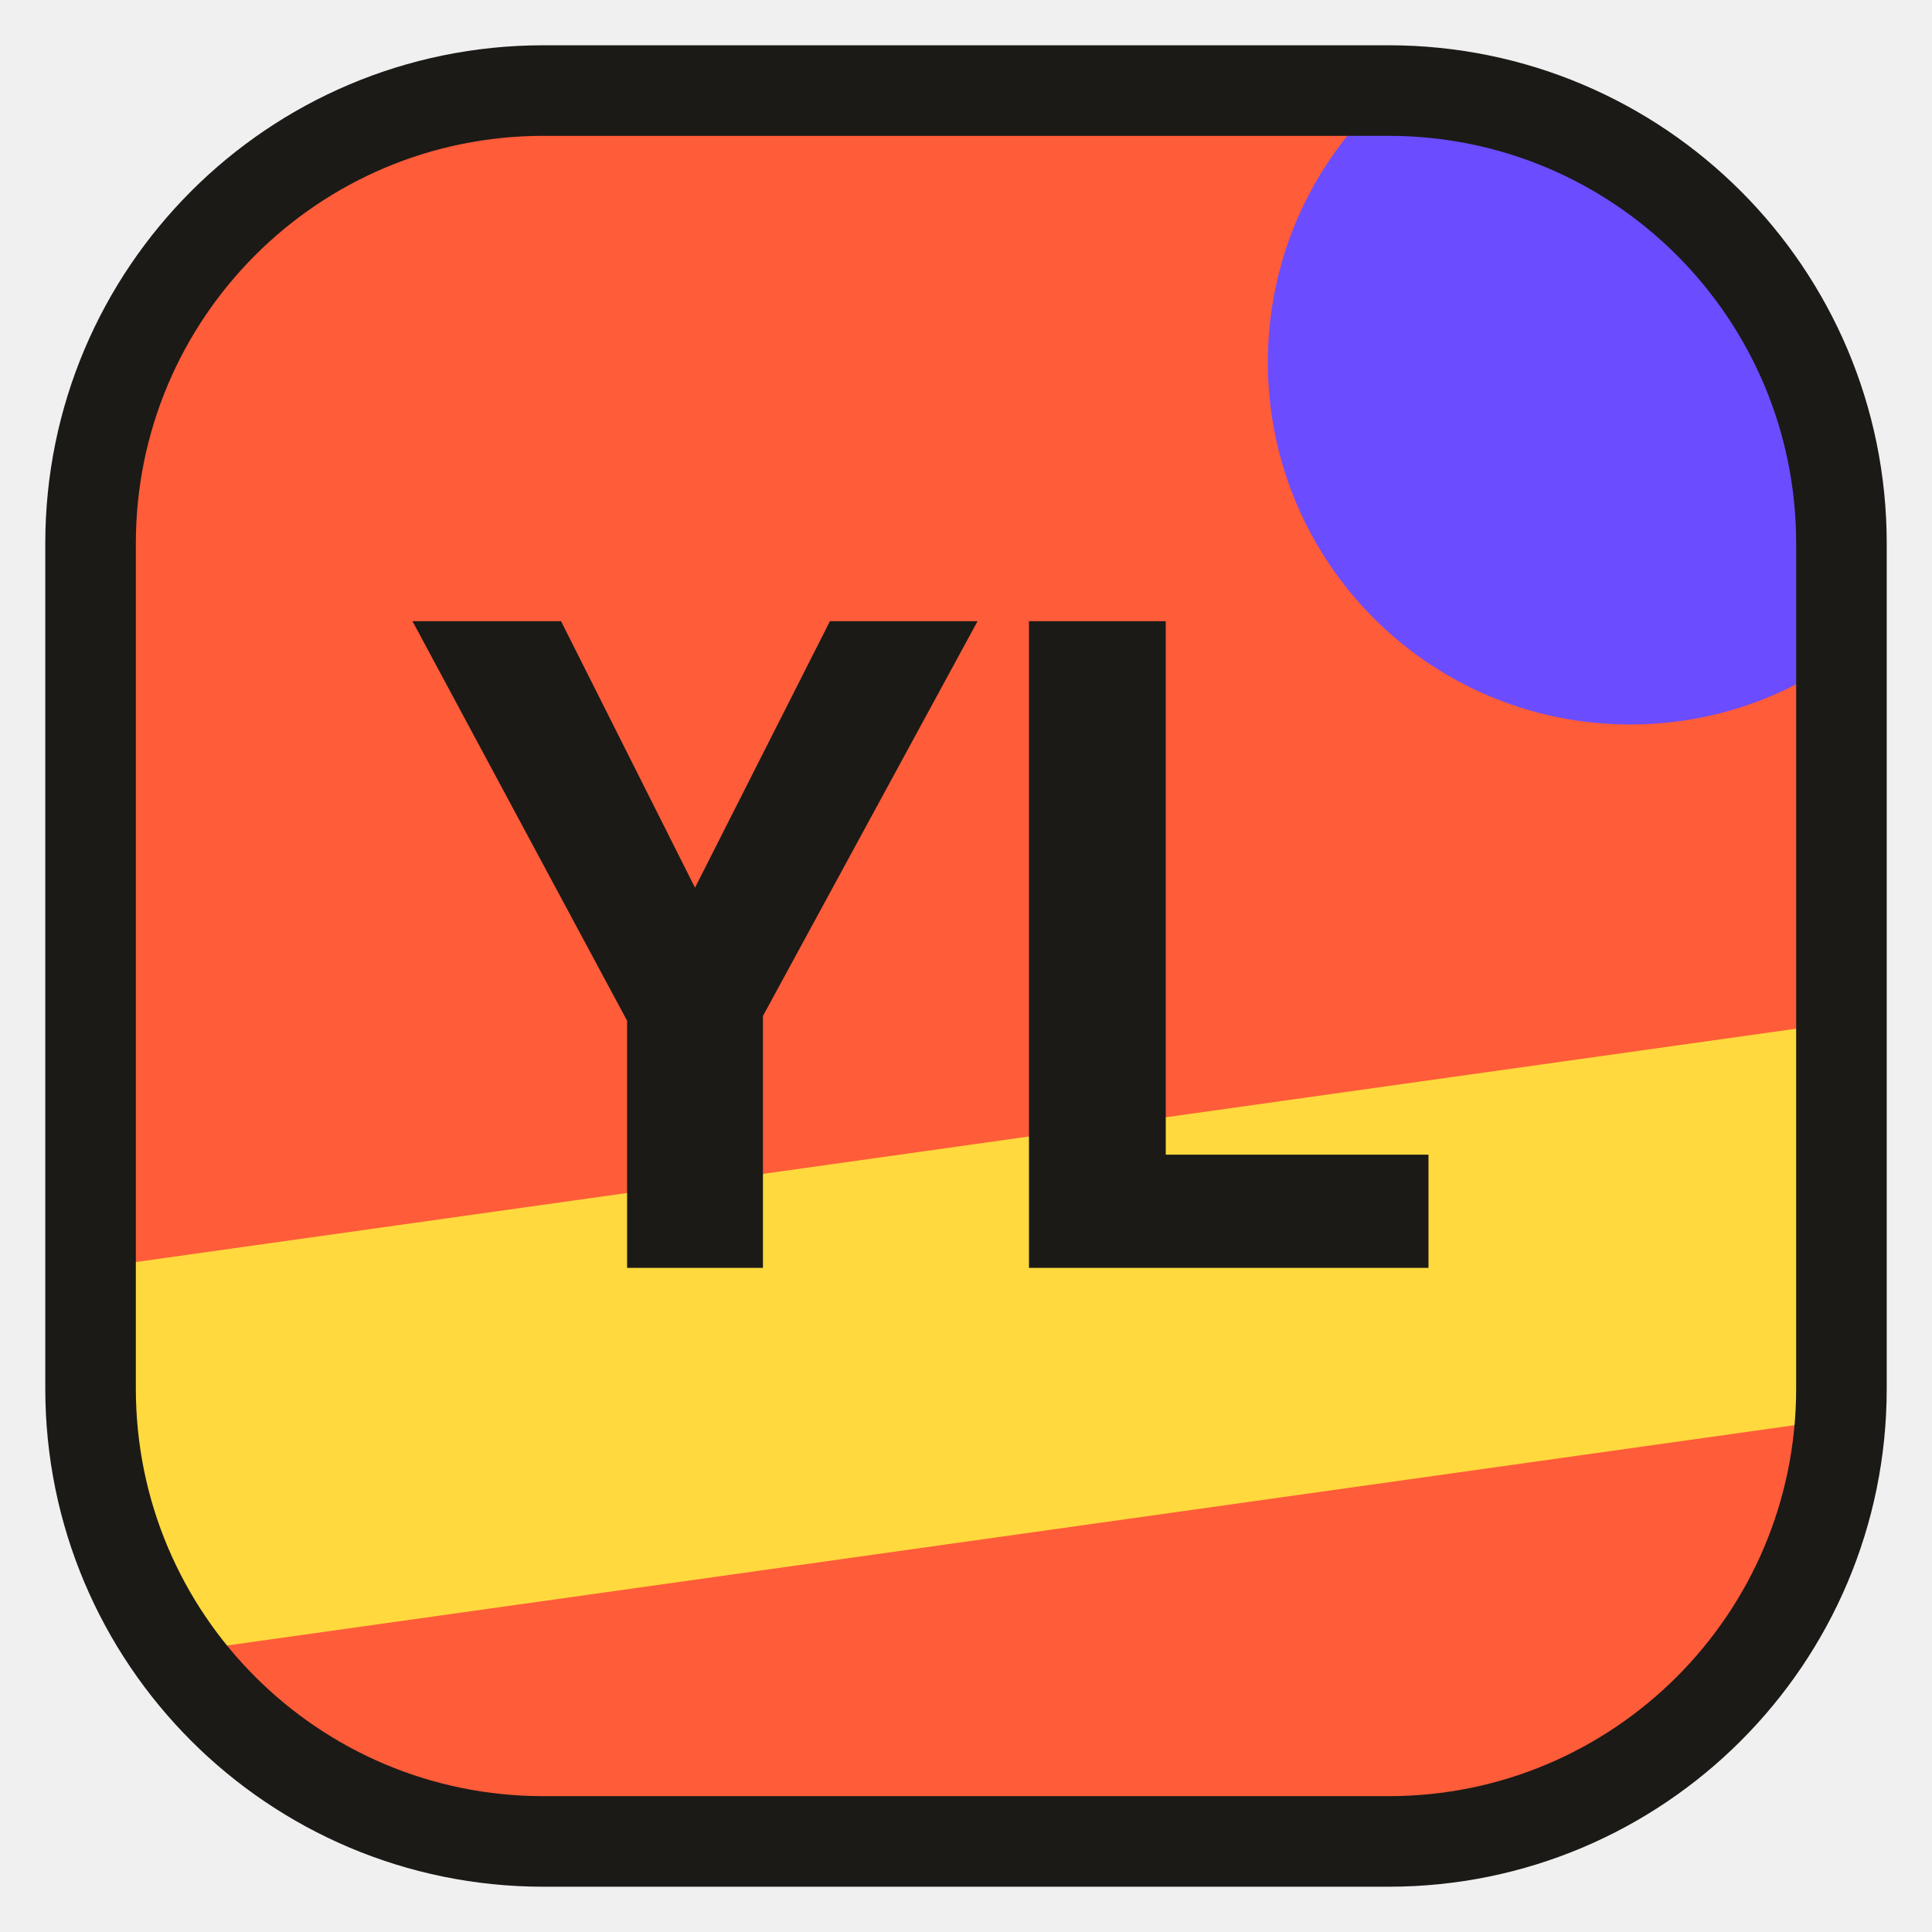
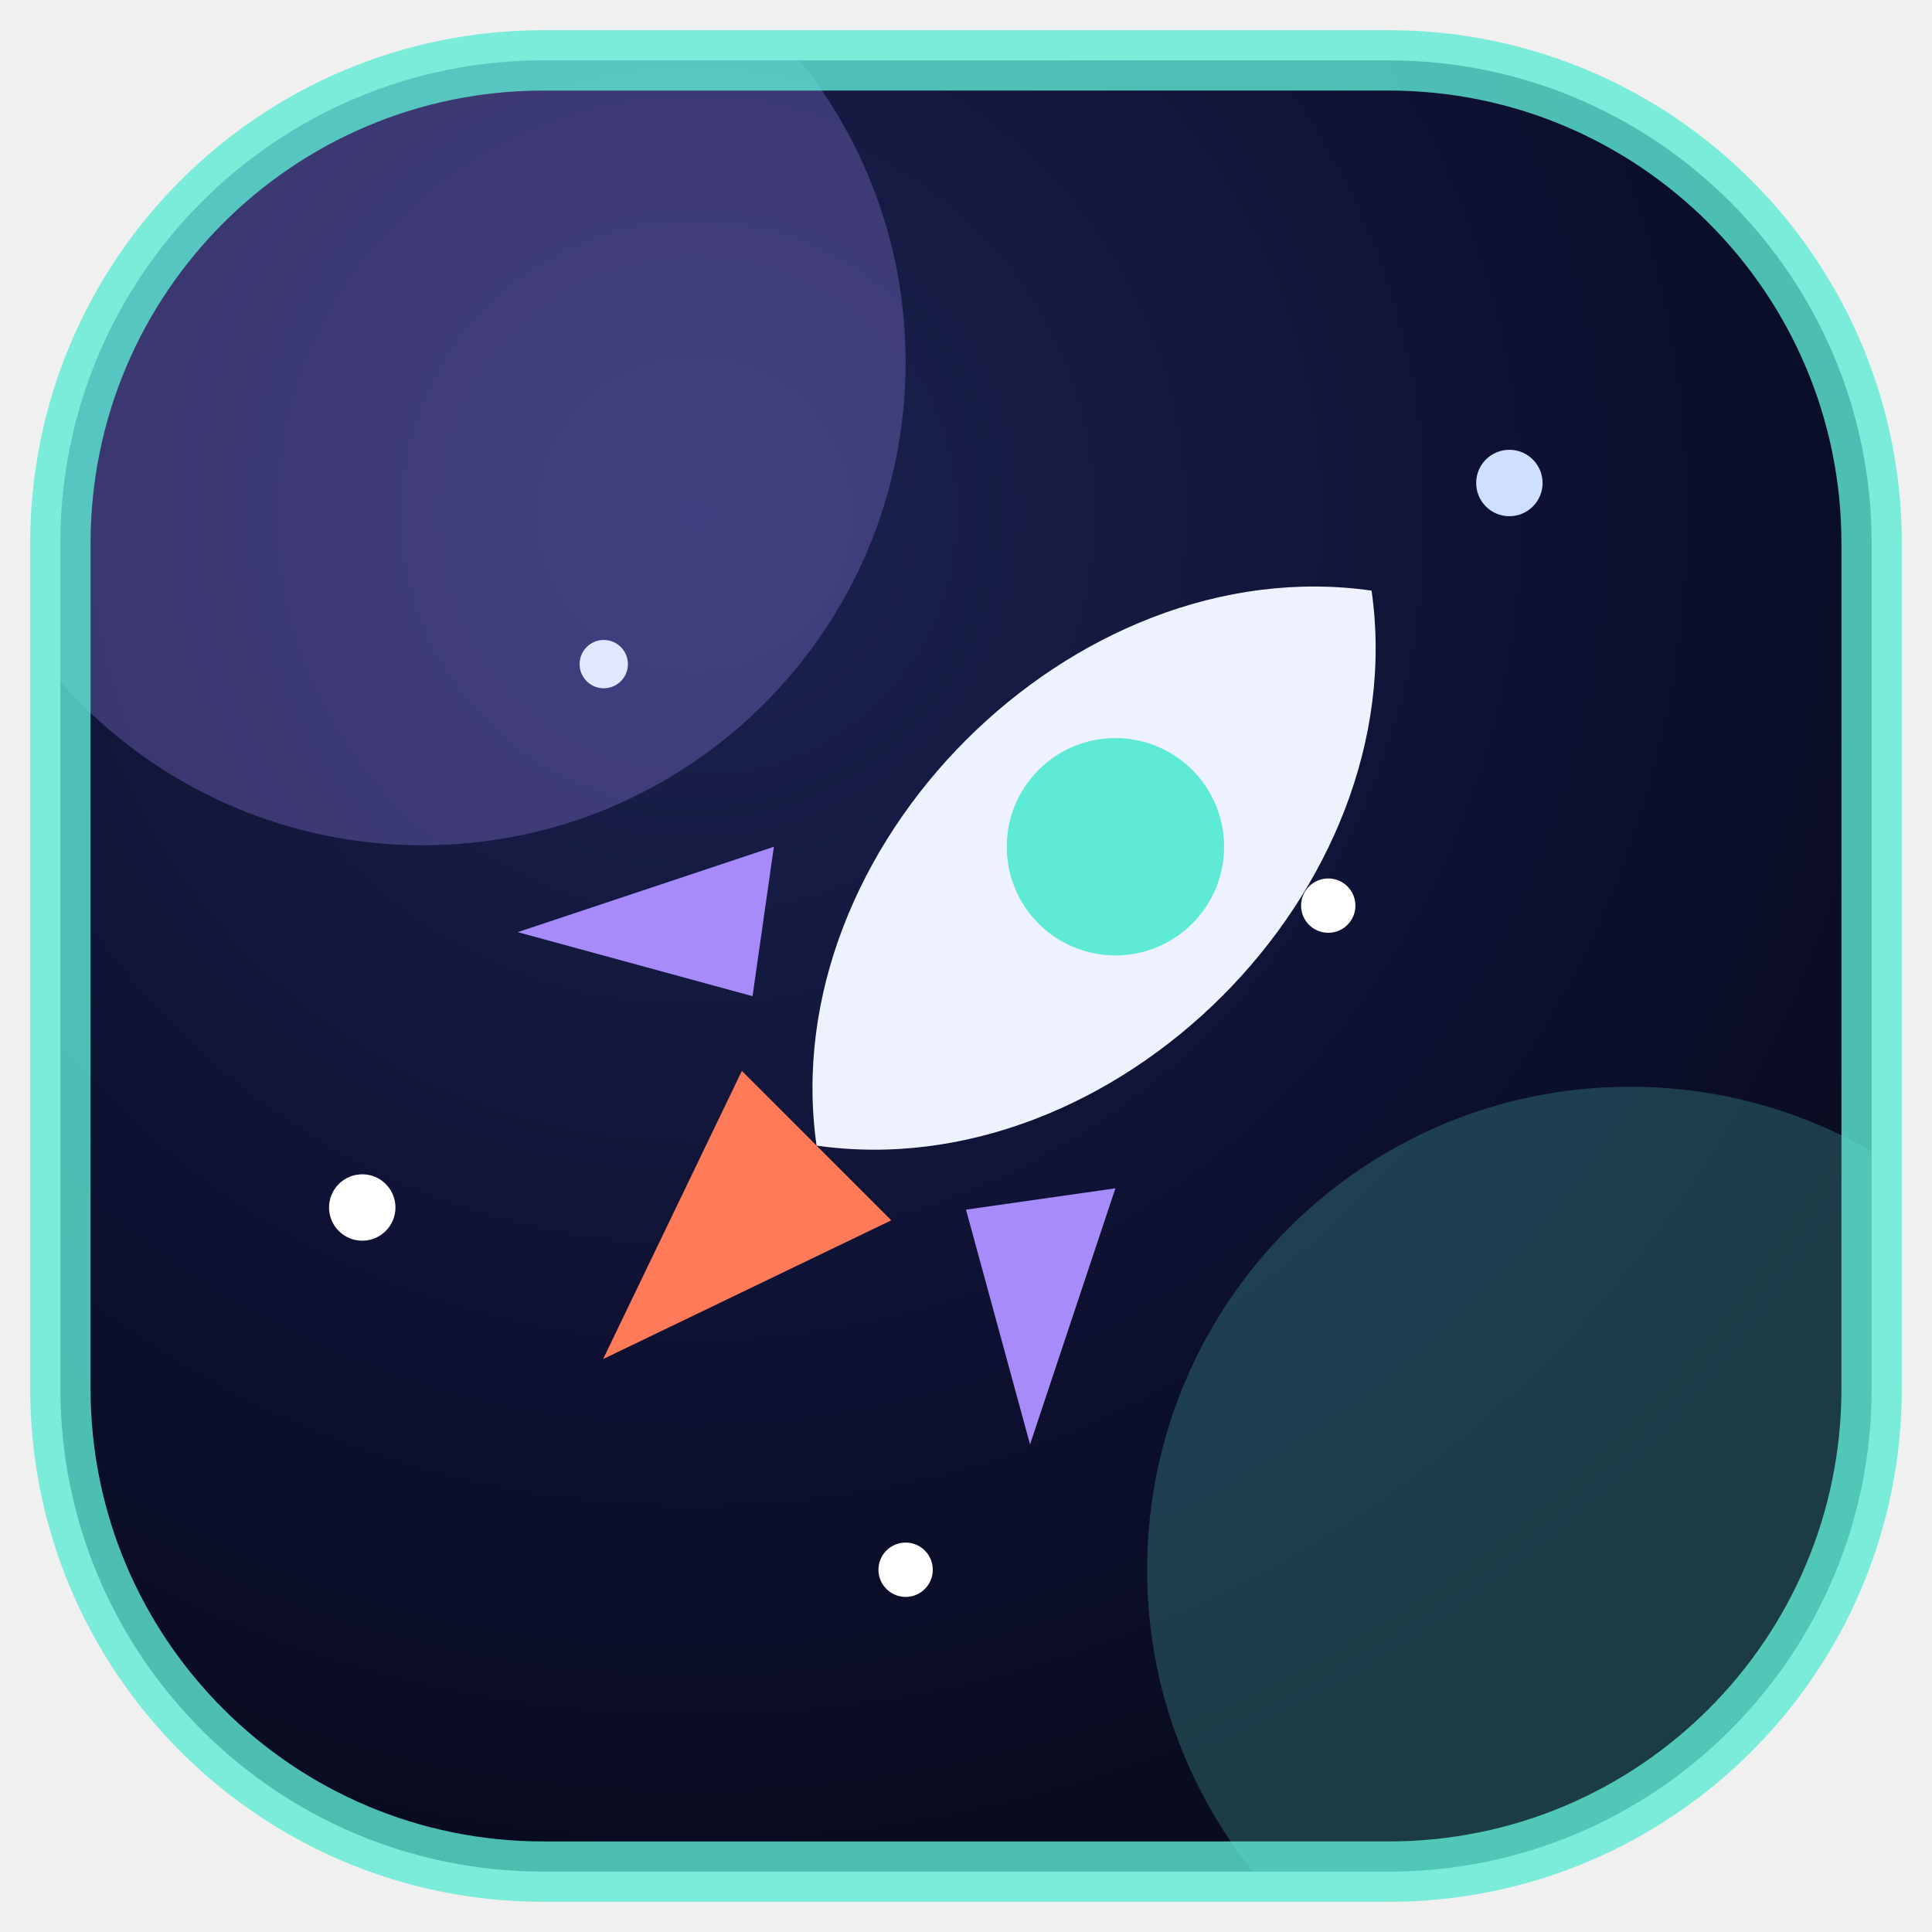
<svg xmlns="http://www.w3.org/2000/svg" viewBox="0 0 64 64" width="64" height="64">
  <defs>
+     <radialGradient id="sky" cx="35%" cy="25%" r="90%">
+       <stop offset="0%" stop-color="#1b2350" />
+       <stop offset="55%" stop-color="#0d1030" />
+       <stop offset="100%" stop-color="#070a16" />
+     </radialGradient>
    <clipPath id="r">
-       <rect x="3" y="3" width="58" height="58" rx="15" />
+       <rect x="2" y="2" width="60" height="60" rx="16" />
    </clipPath>
  </defs>
-   <rect x="7" y="8" width="54" height="54" rx="15" fill="#1b1a17" />
  <g clip-path="url(#r)">
-     <rect x="3" y="3" width="58" height="58" rx="15" fill="#ff5c39" />
-     <rect x="-4" y="38" width="72" height="13" fill="#ffd93d" transform="rotate(-8 32 44)" />
-     <circle cx="54" cy="12" r="12" fill="#6c4cff" />
+     <rect x="2" y="2" width="60" height="60" fill="url(#sky)" />
+     <circle cx="14" cy="12" r="16" fill="#a78bfa" opacity="0.28" />
+     <circle cx="54" cy="52" r="16" fill="#5eead4" opacity="0.22" />
+     <circle cx="12" cy="40" r="1.1" fill="#fff" />
+     <circle cx="50" cy="16" r="1.1" fill="#cfe0ff" />
+     <circle cx="44" cy="30" r="0.9" fill="#fff" />
+     <circle cx="20" cy="22" r="0.8" fill="#dfe8ff" />
+     <circle cx="30" cy="52" r="0.9" fill="#fff" />
+     <g transform="rotate(45 32 33)">
+       <path d="M32 14 C40 20 40 34 32 40 C24 34 24 20 32 14 Z" fill="#eef2ff" />
+       <circle cx="32" cy="26" r="3.6" fill="#5eead4" />
+       <path d="M24 34 L20 42 L27 38 Z" fill="#a78bfa" />
+       <path d="M40 34 L44 42 L37 38 Z" fill="#a78bfa" />
+       <path d="M28.5 40 L32 50 L35.5 40 Z" fill="#ff7a59" />
+     </g>
  </g>
-   <rect x="3" y="3" width="58" height="58" rx="15" fill="none" stroke="#1b1a17" stroke-width="3" />
-   <text x="31" y="42" font-family="'Space Grotesk', 'Trebuchet MS', sans-serif" font-size="30" font-weight="700" fill="#1b1a17" text-anchor="middle" letter-spacing="-1">YL</text>
+   <rect x="2" y="2" width="60" height="60" rx="16" fill="none" stroke="#5eead4" stroke-width="2" opacity="0.8" />
</svg>
